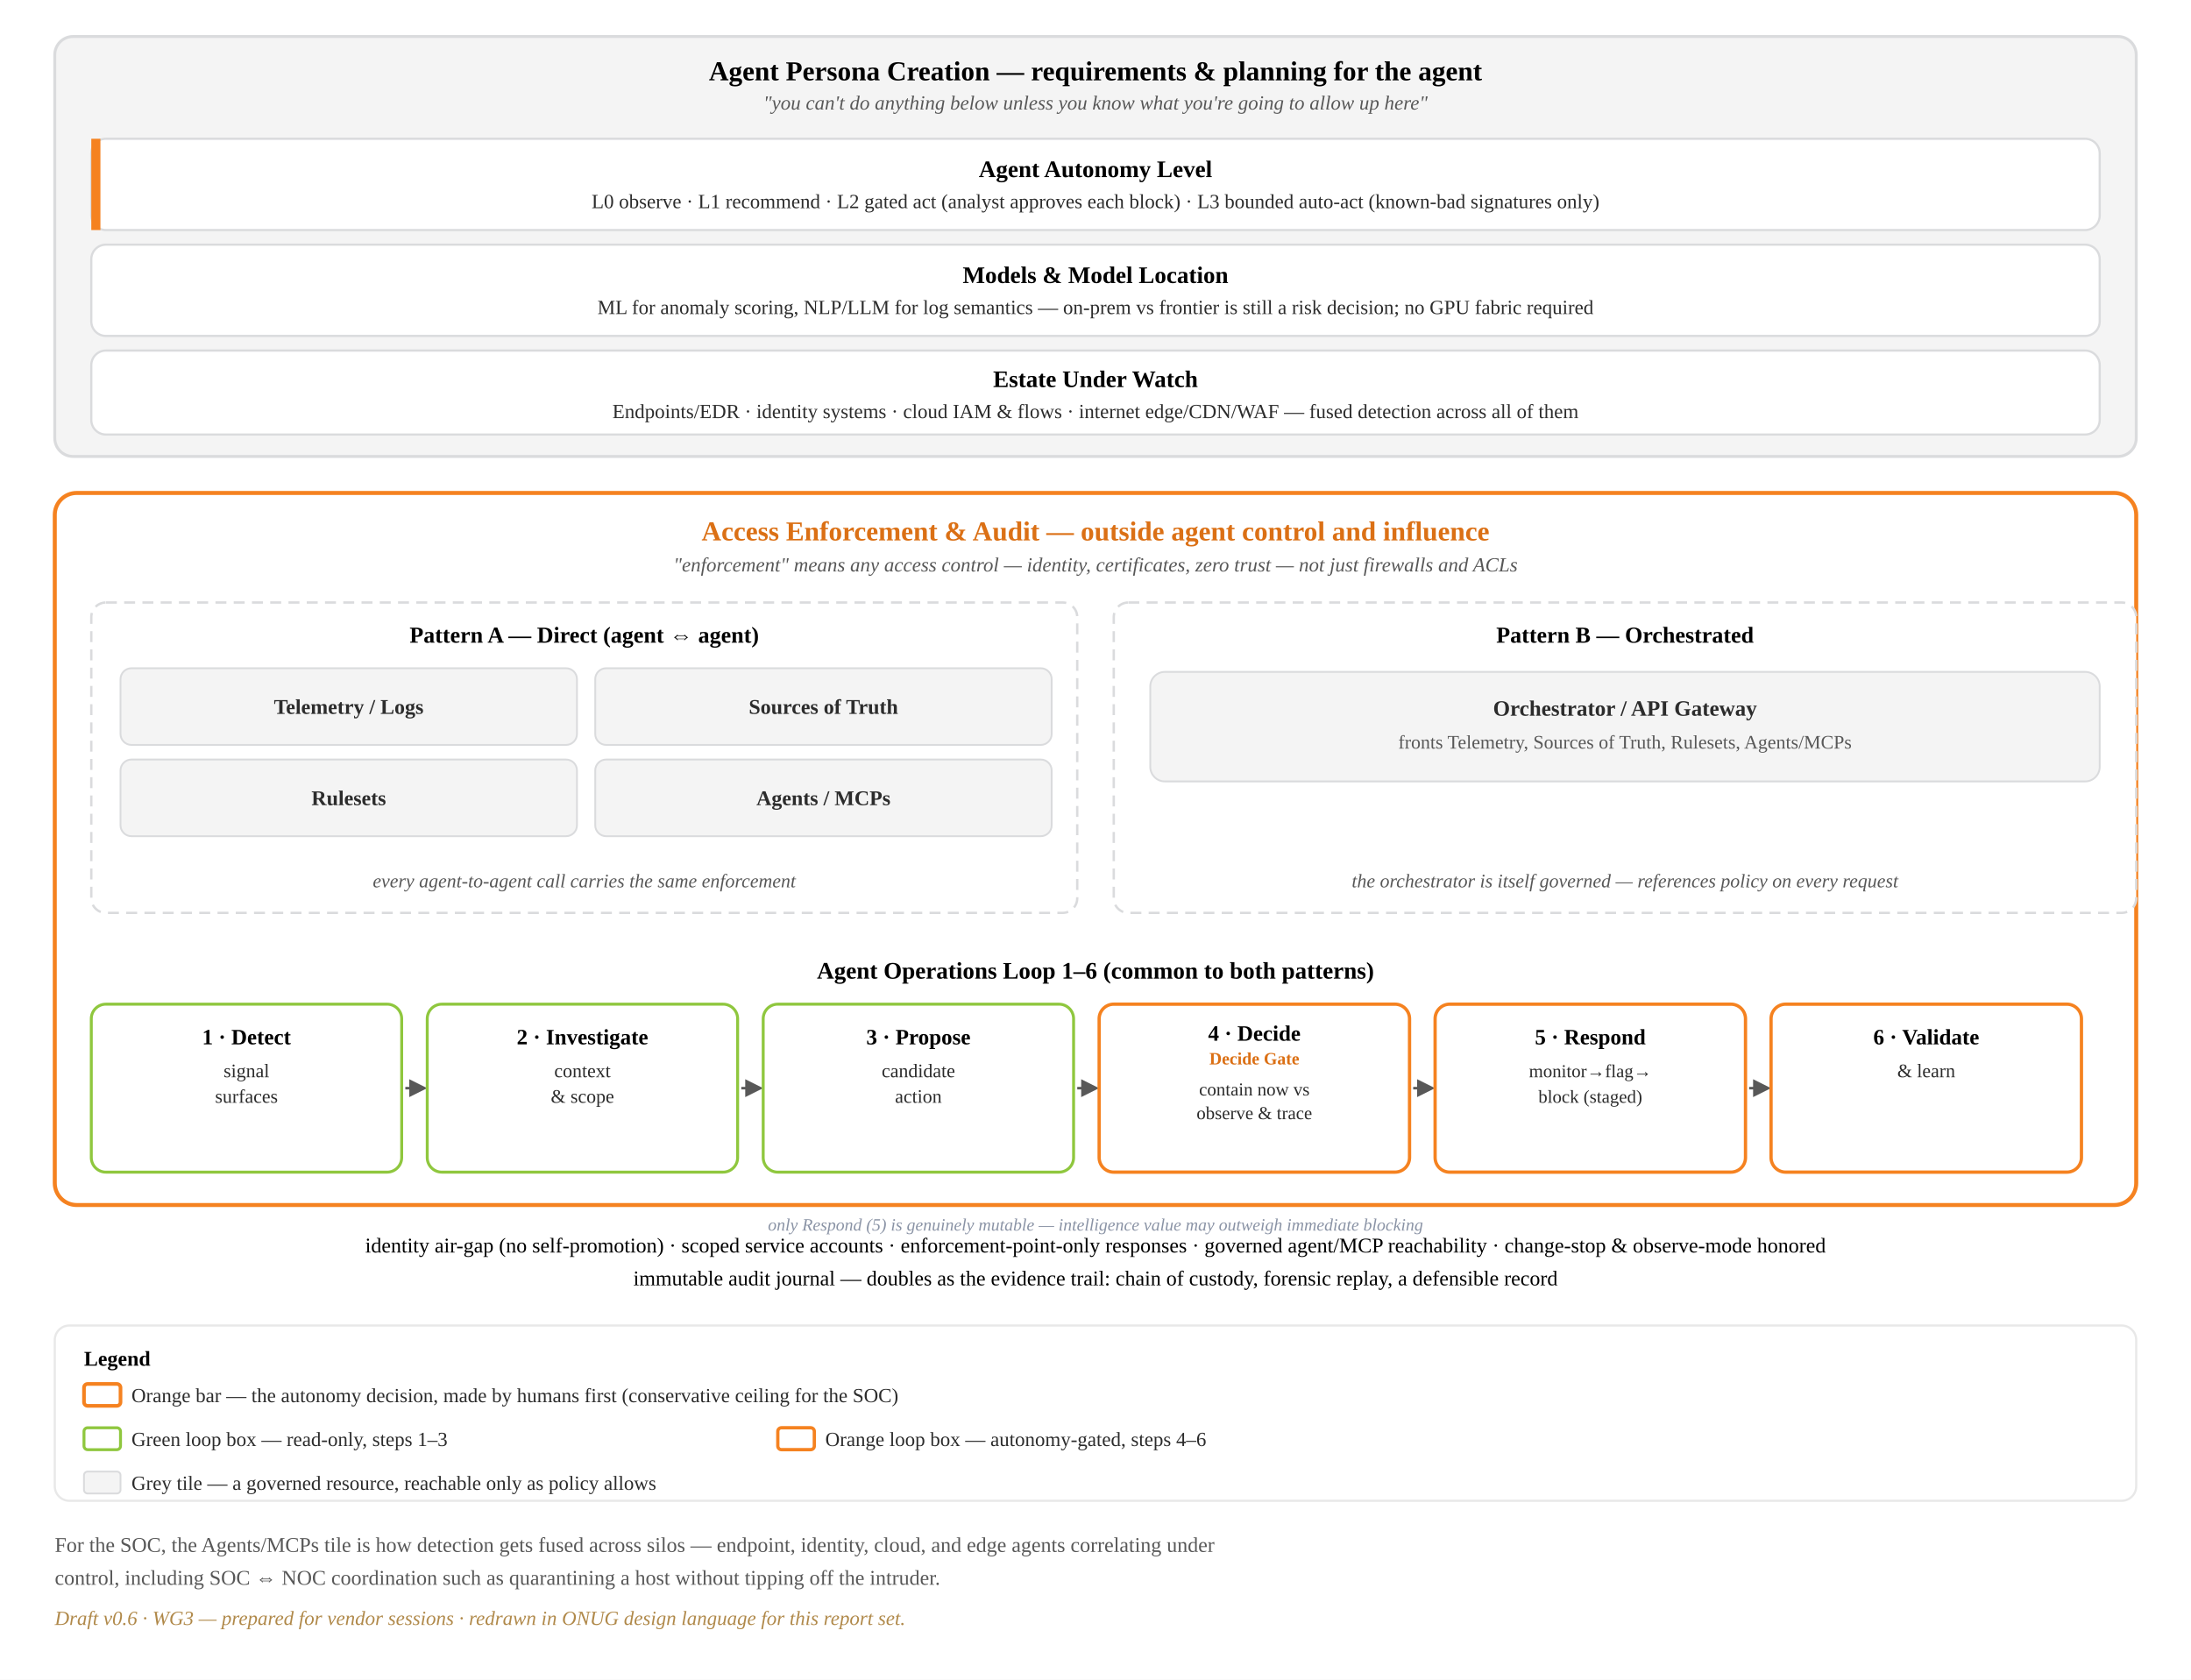
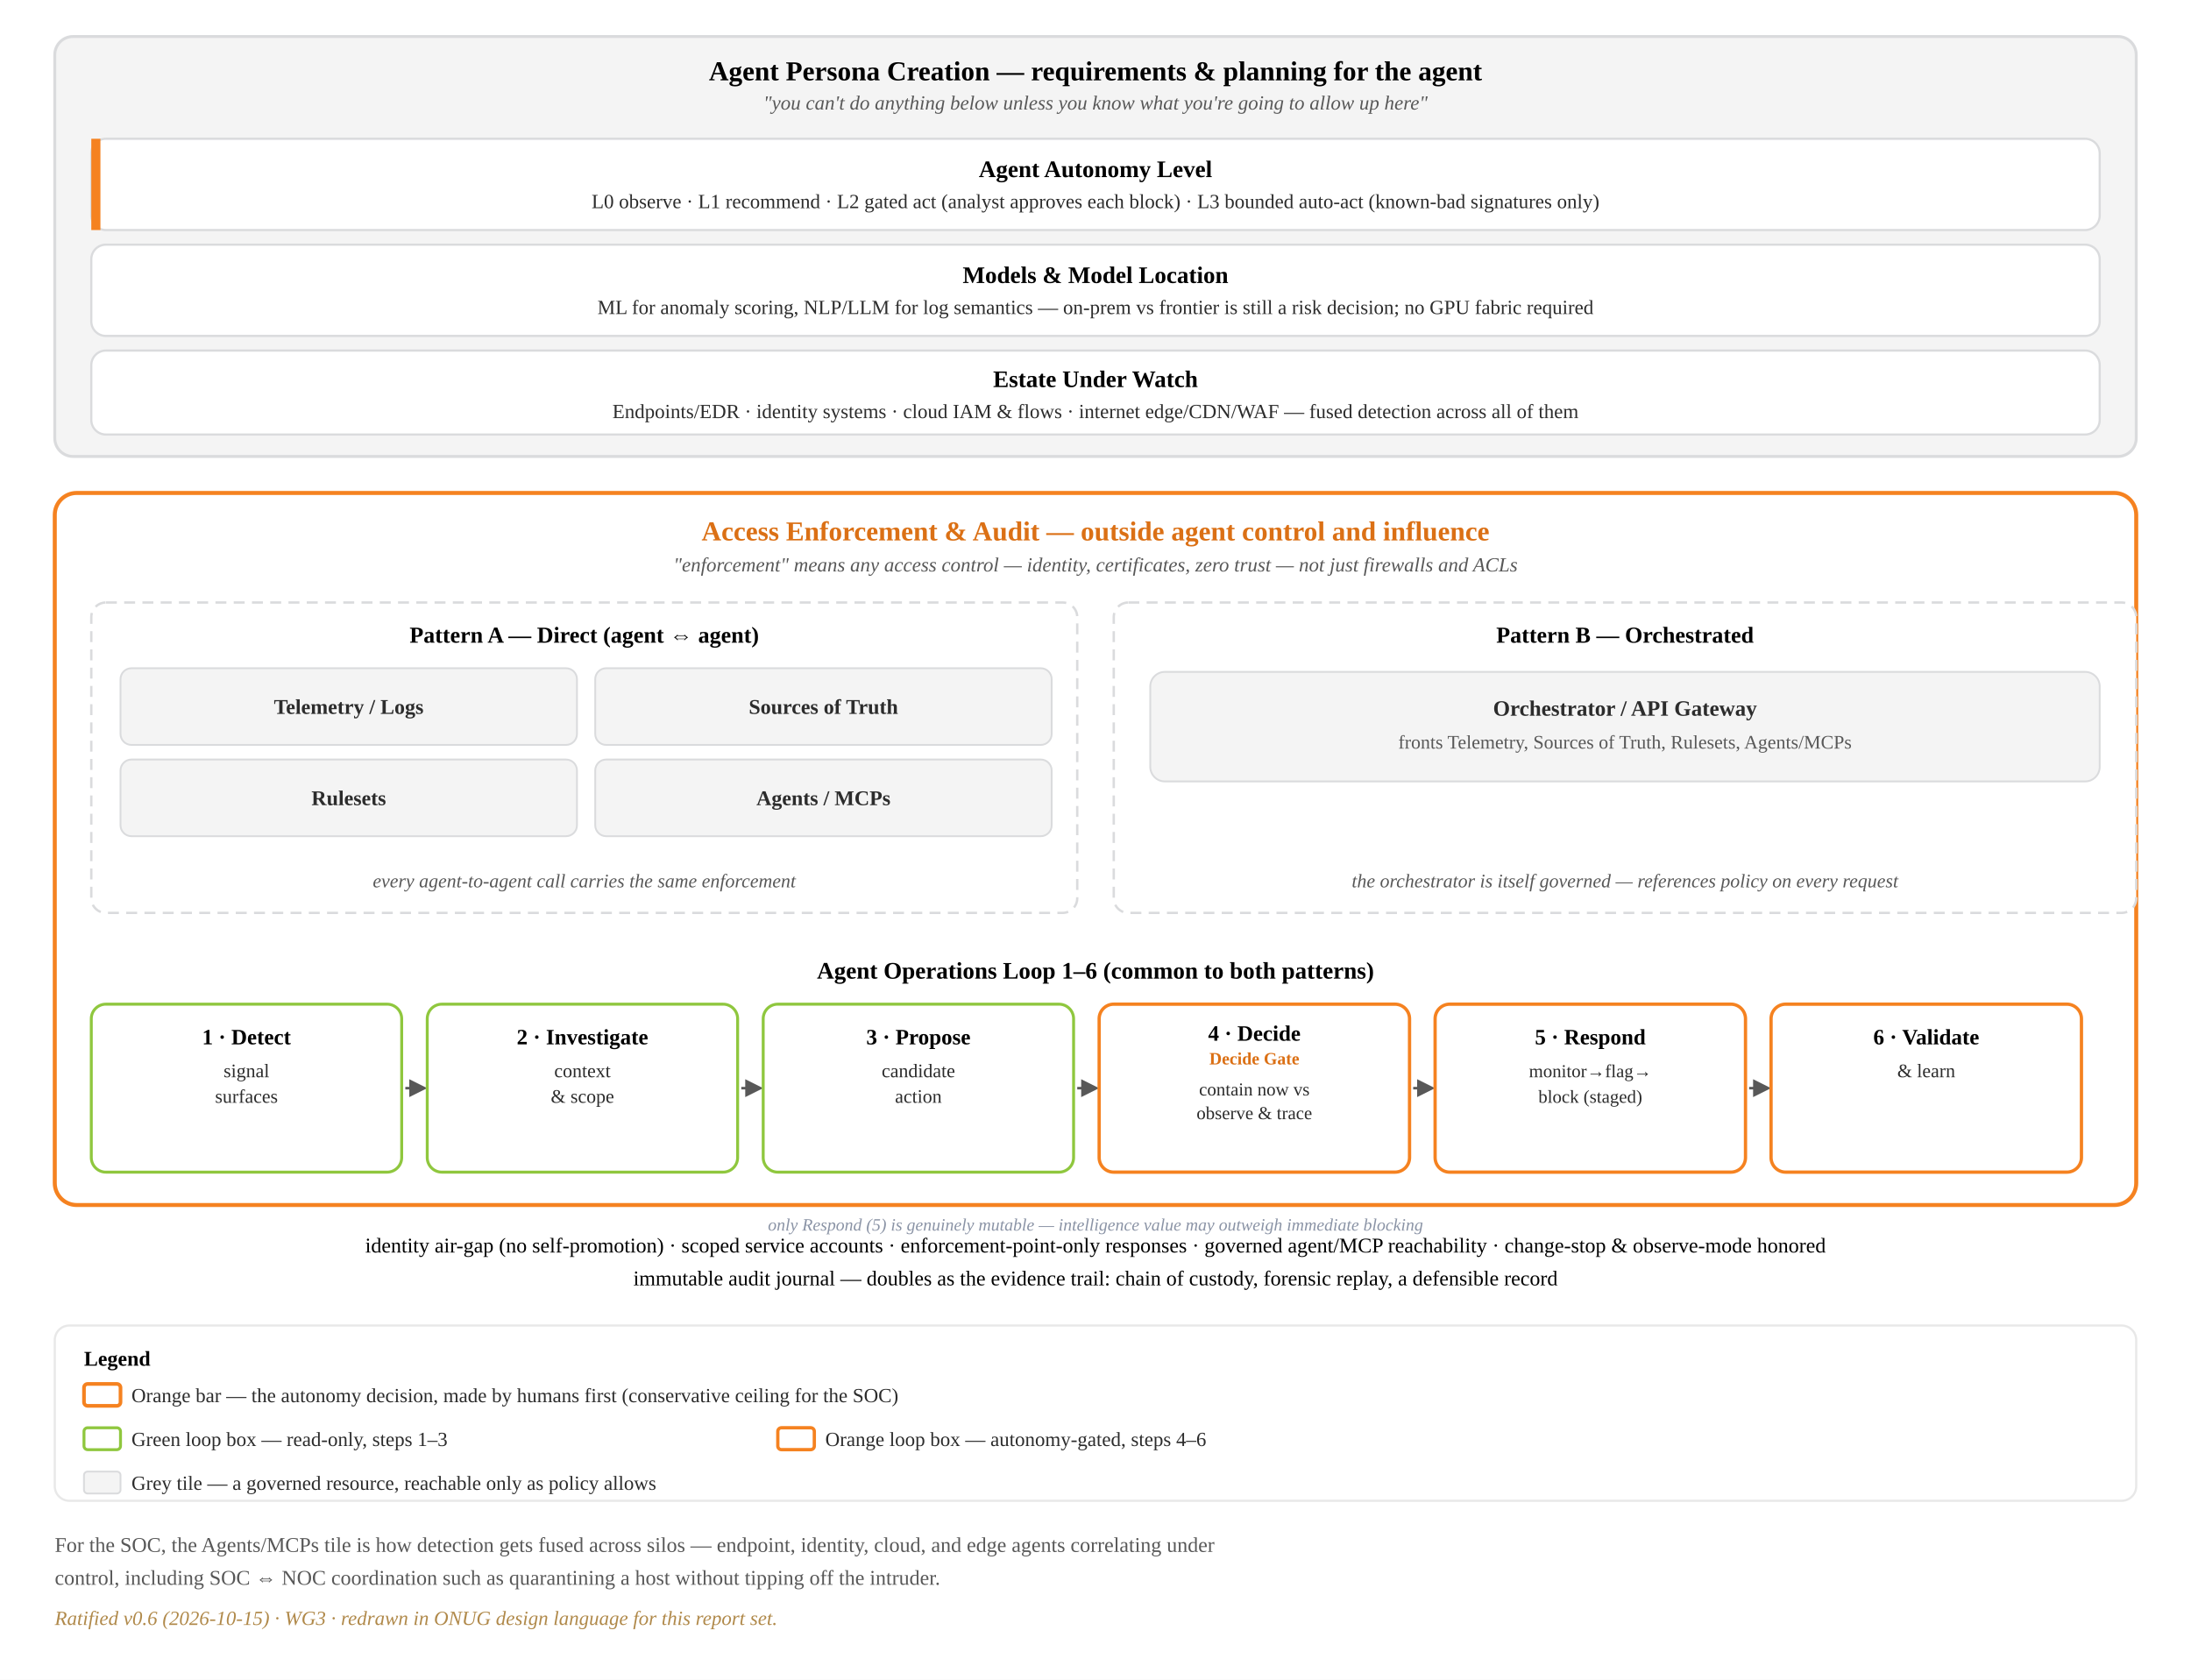
<svg xmlns="http://www.w3.org/2000/svg" viewBox="0 0 1200 920">
  <rect width="100%" height="100%" fill="#ffffff" />
  <defs>
    <marker id="arrGrey3" viewBox="0 0 10 10" refX="8" refY="5" markerWidth="7" markerHeight="7" orient="auto">
      <path d="M0,0 L10,5 L0,10 z" fill="#585858" />
    </marker>
  </defs>
  <rect x="30" y="20" width="1140" height="230" rx="10" fill="#F4F4F4" stroke="#DADBDD" stroke-width="1.6" />
  <text x="600" y="44" text-anchor="middle" font-size="15" font-weight="700" fill="#000000">Agent Persona Creation — requirements &amp; planning for the agent</text>
  <text x="600" y="60" text-anchor="middle" font-size="11" font-style="italic" fill="#585858">"you can't do anything below unless you know what you're going to allow up here"</text>
  <rect x="50" y="76" width="1100" height="50" rx="8" fill="#FFFFFF" stroke="#DADBDD" stroke-width="1.2" />
  <rect x="50" y="76" width="5" height="50" fill="#F58220" />
  <text x="600" y="97" text-anchor="middle" font-size="13" font-weight="700" fill="#000000">Agent Autonomy Level</text>
  <text x="600" y="114" text-anchor="middle" font-size="11" fill="#2C2C2C">L0 observe · L1 recommend · L2 gated act (analyst approves each block) · L3 bounded auto-act (known-bad signatures only)</text>
  <rect x="50" y="134" width="1100" height="50" rx="8" fill="#FFFFFF" stroke="#DADBDD" stroke-width="1.2" />
  <text x="600" y="155" text-anchor="middle" font-size="13" font-weight="700" fill="#000000">Models &amp; Model Location</text>
  <text x="600" y="172" text-anchor="middle" font-size="11" fill="#2C2C2C">ML for anomaly scoring, NLP/LLM for log semantics — on-prem vs frontier is still a risk decision; no GPU fabric required</text>
  <rect x="50" y="192" width="1100" height="46" rx="8" fill="#FFFFFF" stroke="#DADBDD" stroke-width="1.2" />
  <text x="600" y="212" text-anchor="middle" font-size="13" font-weight="700" fill="#000000">Estate Under Watch</text>
  <text x="600" y="229" text-anchor="middle" font-size="11" fill="#2C2C2C">Endpoints/EDR · identity systems · cloud IAM &amp; flows · internet edge/CDN/WAF — fused detection across all of them</text>
  <rect x="30" y="270" width="1140" height="390" rx="12" fill="#FFFFFF" stroke="#F58220" stroke-width="2.2" />
  <text x="600" y="296" text-anchor="middle" font-size="15" font-weight="800" fill="#DB7015">Access Enforcement &amp; Audit — outside agent control and influence</text>
  <text x="600" y="313" text-anchor="middle" font-size="11" font-style="italic" fill="#585858">"enforcement" means any access control — identity, certificates, zero trust — not just firewalls and ACLs</text>
  <rect x="50" y="330" width="540" height="170" rx="8" fill="#FFFFFF" stroke="#DADBDD" stroke-width="1.3" stroke-dasharray="6 4" />
  <text x="320" y="352" text-anchor="middle" font-size="12.5" font-weight="700" fill="#000000">Pattern A — Direct (agent ⇔ agent)</text>
  <rect x="66" y="366" width="250" height="42" rx="6" fill="#F4F4F4" stroke="#DADBDD" />
  <text x="191" y="391" text-anchor="middle" font-size="11.5" font-weight="600" fill="#2C2C2C">Telemetry / Logs</text>
  <rect x="326" y="366" width="250" height="42" rx="6" fill="#F4F4F4" stroke="#DADBDD" />
  <text x="451" y="391" text-anchor="middle" font-size="11.5" font-weight="600" fill="#2C2C2C">Sources of Truth</text>
  <rect x="66" y="416" width="250" height="42" rx="6" fill="#F4F4F4" stroke="#DADBDD" />
  <text x="191" y="441" text-anchor="middle" font-size="11.5" font-weight="600" fill="#2C2C2C">Rulesets</text>
  <rect x="326" y="416" width="250" height="42" rx="6" fill="#F4F4F4" stroke="#DADBDD" />
  <text x="451" y="441" text-anchor="middle" font-size="11.5" font-weight="600" fill="#2C2C2C">Agents / MCPs</text>
  <text x="320" y="486" text-anchor="middle" font-size="10.5" font-style="italic" fill="#585858">every agent-to-agent call carries the same enforcement</text>
  <rect x="610" y="330" width="560" height="170" rx="8" fill="#FFFFFF" stroke="#DADBDD" stroke-width="1.3" stroke-dasharray="6 4" />
  <text x="890" y="352" text-anchor="middle" font-size="12.5" font-weight="700" fill="#000000">Pattern B — Orchestrated</text>
  <rect x="630" y="368" width="520" height="60" rx="8" fill="#F4F4F4" stroke="#DADBDD" />
  <text x="890" y="392" text-anchor="middle" font-size="12" font-weight="700" fill="#2C2C2C">Orchestrator / API Gateway</text>
  <text x="890" y="410" text-anchor="middle" font-size="10.5" fill="#585858">fronts Telemetry, Sources of Truth, Rulesets, Agents/MCPs</text>
  <text x="890" y="486" text-anchor="middle" font-size="10.5" font-style="italic" fill="#585858">the orchestrator is itself governed — references policy on every request</text>
  <text x="600" y="536" text-anchor="middle" font-size="13" font-weight="700" fill="#000000">Agent Operations Loop 1–6 (common to both patterns)</text>
  <rect x="50" y="550" width="170" height="92" rx="8" fill="#FFFFFF" stroke="#8FC73E" stroke-width="1.6" />
  <text x="135" y="572" text-anchor="middle" font-size="12" font-weight="700" fill="#000000">1 · Detect</text>
  <text x="135" y="590" text-anchor="middle" font-size="10.5" fill="#2C2C2C">signal</text>
  <text x="135" y="604" text-anchor="middle" font-size="10.5" fill="#2C2C2C">surfaces</text>
  <line x1="222" y1="596" x2="232" y2="596" stroke="#585858" stroke-width="1.4" marker-end="url(#arrGrey3)" />
  <rect x="234" y="550" width="170" height="92" rx="8" fill="#FFFFFF" stroke="#8FC73E" stroke-width="1.6" />
  <text x="319" y="572" text-anchor="middle" font-size="12" font-weight="700" fill="#000000">2 · Investigate</text>
  <text x="319" y="590" text-anchor="middle" font-size="10.5" fill="#2C2C2C">context</text>
  <text x="319" y="604" text-anchor="middle" font-size="10.5" fill="#2C2C2C">&amp; scope</text>
  <line x1="406" y1="596" x2="416" y2="596" stroke="#585858" stroke-width="1.4" marker-end="url(#arrGrey3)" />
  <rect x="418" y="550" width="170" height="92" rx="8" fill="#FFFFFF" stroke="#8FC73E" stroke-width="1.6" />
  <text x="503" y="572" text-anchor="middle" font-size="12" font-weight="700" fill="#000000">3 · Propose</text>
  <text x="503" y="590" text-anchor="middle" font-size="10.5" fill="#2C2C2C">candidate</text>
  <text x="503" y="604" text-anchor="middle" font-size="10.5" fill="#2C2C2C">action</text>
  <line x1="590" y1="596" x2="600" y2="596" stroke="#585858" stroke-width="1.4" marker-end="url(#arrGrey3)" />
  <rect x="602" y="550" width="170" height="92" rx="8" fill="#FFFFFF" stroke="#F58220" stroke-width="1.8" />
  <text x="687" y="570" text-anchor="middle" font-size="12" font-weight="700" fill="#000000">4 · Decide</text>
  <text x="687" y="583" text-anchor="middle" font-size="9.5" font-weight="700" fill="#DB7015">Decide Gate</text>
  <text x="687" y="600" text-anchor="middle" font-size="10" fill="#2C2C2C">contain now vs</text>
  <text x="687" y="613" text-anchor="middle" font-size="10" fill="#2C2C2C">observe &amp; trace</text>
  <line x1="774" y1="596" x2="784" y2="596" stroke="#585858" stroke-width="1.4" marker-end="url(#arrGrey3)" />
  <rect x="786" y="550" width="170" height="92" rx="8" fill="#FFFFFF" stroke="#F58220" stroke-width="1.8" />
  <text x="871" y="572" text-anchor="middle" font-size="12" font-weight="700" fill="#000000">5 · Respond</text>
  <text x="871" y="590" text-anchor="middle" font-size="10" fill="#2C2C2C">monitor→flag→</text>
  <text x="871" y="604" text-anchor="middle" font-size="10" fill="#2C2C2C">block (staged)</text>
  <line x1="958" y1="596" x2="968" y2="596" stroke="#585858" stroke-width="1.4" marker-end="url(#arrGrey3)" />
  <rect x="970" y="550" width="170" height="92" rx="8" fill="#FFFFFF" stroke="#F58220" stroke-width="1.8" />
  <text x="1055" y="572" text-anchor="middle" font-size="12" font-weight="700" fill="#000000">6 · Validate</text>
  <text x="1055" y="590" text-anchor="middle" font-size="10.5" fill="#2C2C2C">&amp; learn</text>
  <text x="600" y="674" text-anchor="middle" font-size="9.5" font-style="italic" fill="#8a93a5">only Respond (5) is genuinely mutable — intelligence value may outweigh immediate blocking</text>
  <text x="600" y="686" text-anchor="middle" font-size="11.5" fill="#000000">identity air-gap (no self-promotion) · scoped service accounts · enforcement-point-only responses · governed agent/MCP reachability · change-stop &amp; observe-mode honored</text>
  <text x="600" y="704" text-anchor="middle" font-size="11.5" fill="#000000">immutable audit journal — doubles as the evidence trail: chain of custody, forensic replay, a defensible record</text>
  <rect x="30" y="726" width="1140" height="96" rx="8" fill="#FFFFFF" stroke="#E8E8E8" stroke-width="1.2" />
  <text x="46" y="748" font-size="11.5" font-weight="700" fill="#000000">Legend</text>
  <g font-size="11" fill="#2C2C2C">
    <rect x="46" y="758" width="20" height="12" rx="2" fill="#FFFFFF" stroke="#F58220" stroke-width="2" />
    <text x="72" y="768">Orange bar — the autonomy decision, made by humans first (conservative ceiling for the SOC)</text>
    <rect x="46" y="782" width="20" height="12" rx="2" fill="#FFFFFF" stroke="#8FC73E" stroke-width="1.6" />
    <text x="72" y="792">Green loop box — read-only, steps 1–3</text>
    <rect x="426" y="782" width="20" height="12" rx="2" fill="#FFFFFF" stroke="#F58220" stroke-width="1.8" />
    <text x="452" y="792">Orange loop box — autonomy-gated, steps 4–6</text>
    <rect x="46" y="806" width="20" height="12" rx="2" fill="#F4F4F4" stroke="#DADBDD" />
    <text x="72" y="816">Grey tile — a governed resource, reachable only as policy allows</text>
  </g>
  <text x="30" y="850" font-size="11.5" fill="#585858">For the SOC, the Agents/MCPs tile is how detection gets fused across silos — endpoint, identity, cloud, and edge agents correlating under</text>
  <text x="30" y="868" font-size="11.5" fill="#585858">control, including SOC ⇔ NOC coordination such as quarantining a host without tipping off the intruder.</text>
-   <text x="30" y="890" font-size="11" font-style="italic" fill="#b0894a">Draft v0.6 · WG3 — prepared for vendor sessions · redrawn in ONUG design language for this report set.</text>
+   <text x="30" y="890" font-size="11" font-style="italic" fill="#b0894a">Ratified v0.6 (2026-10-15) · WG3 · redrawn in ONUG design language for this report set.</text>
</svg>
